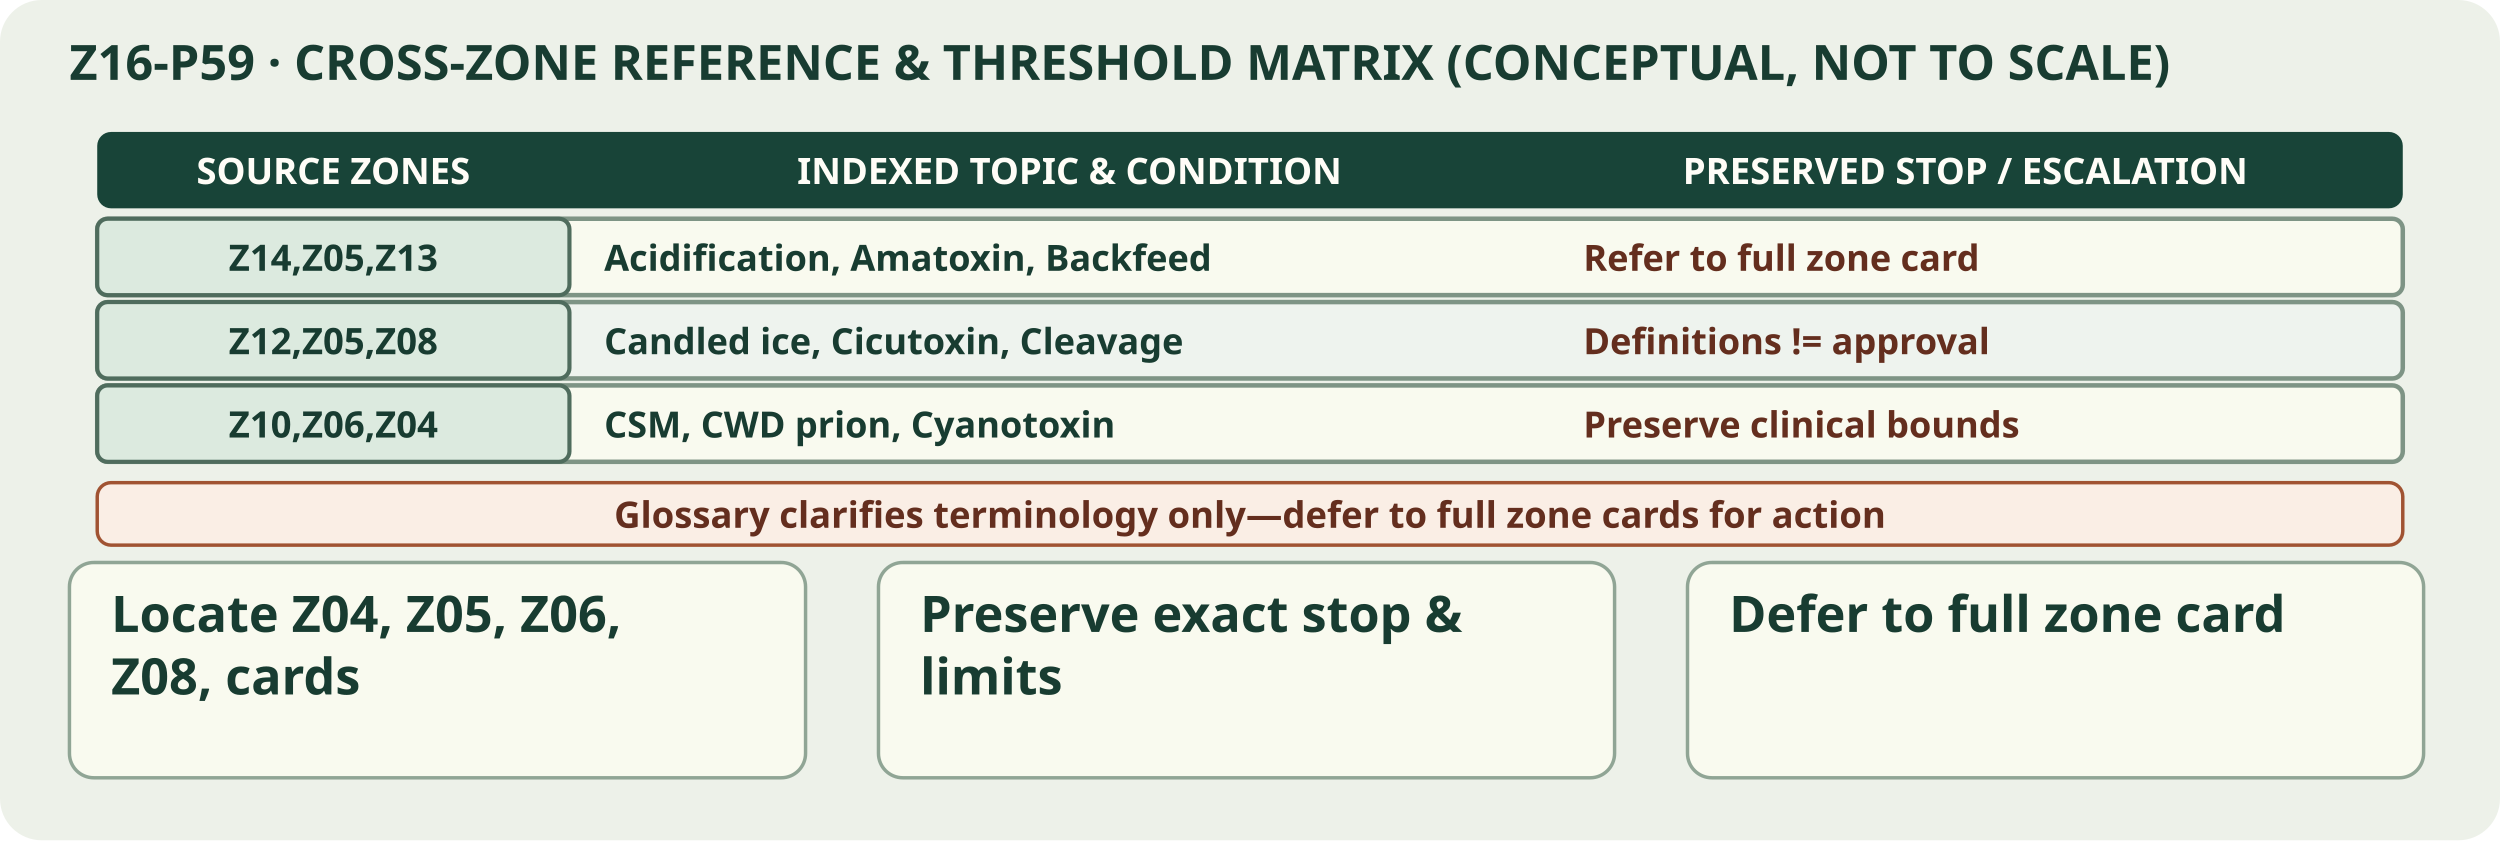
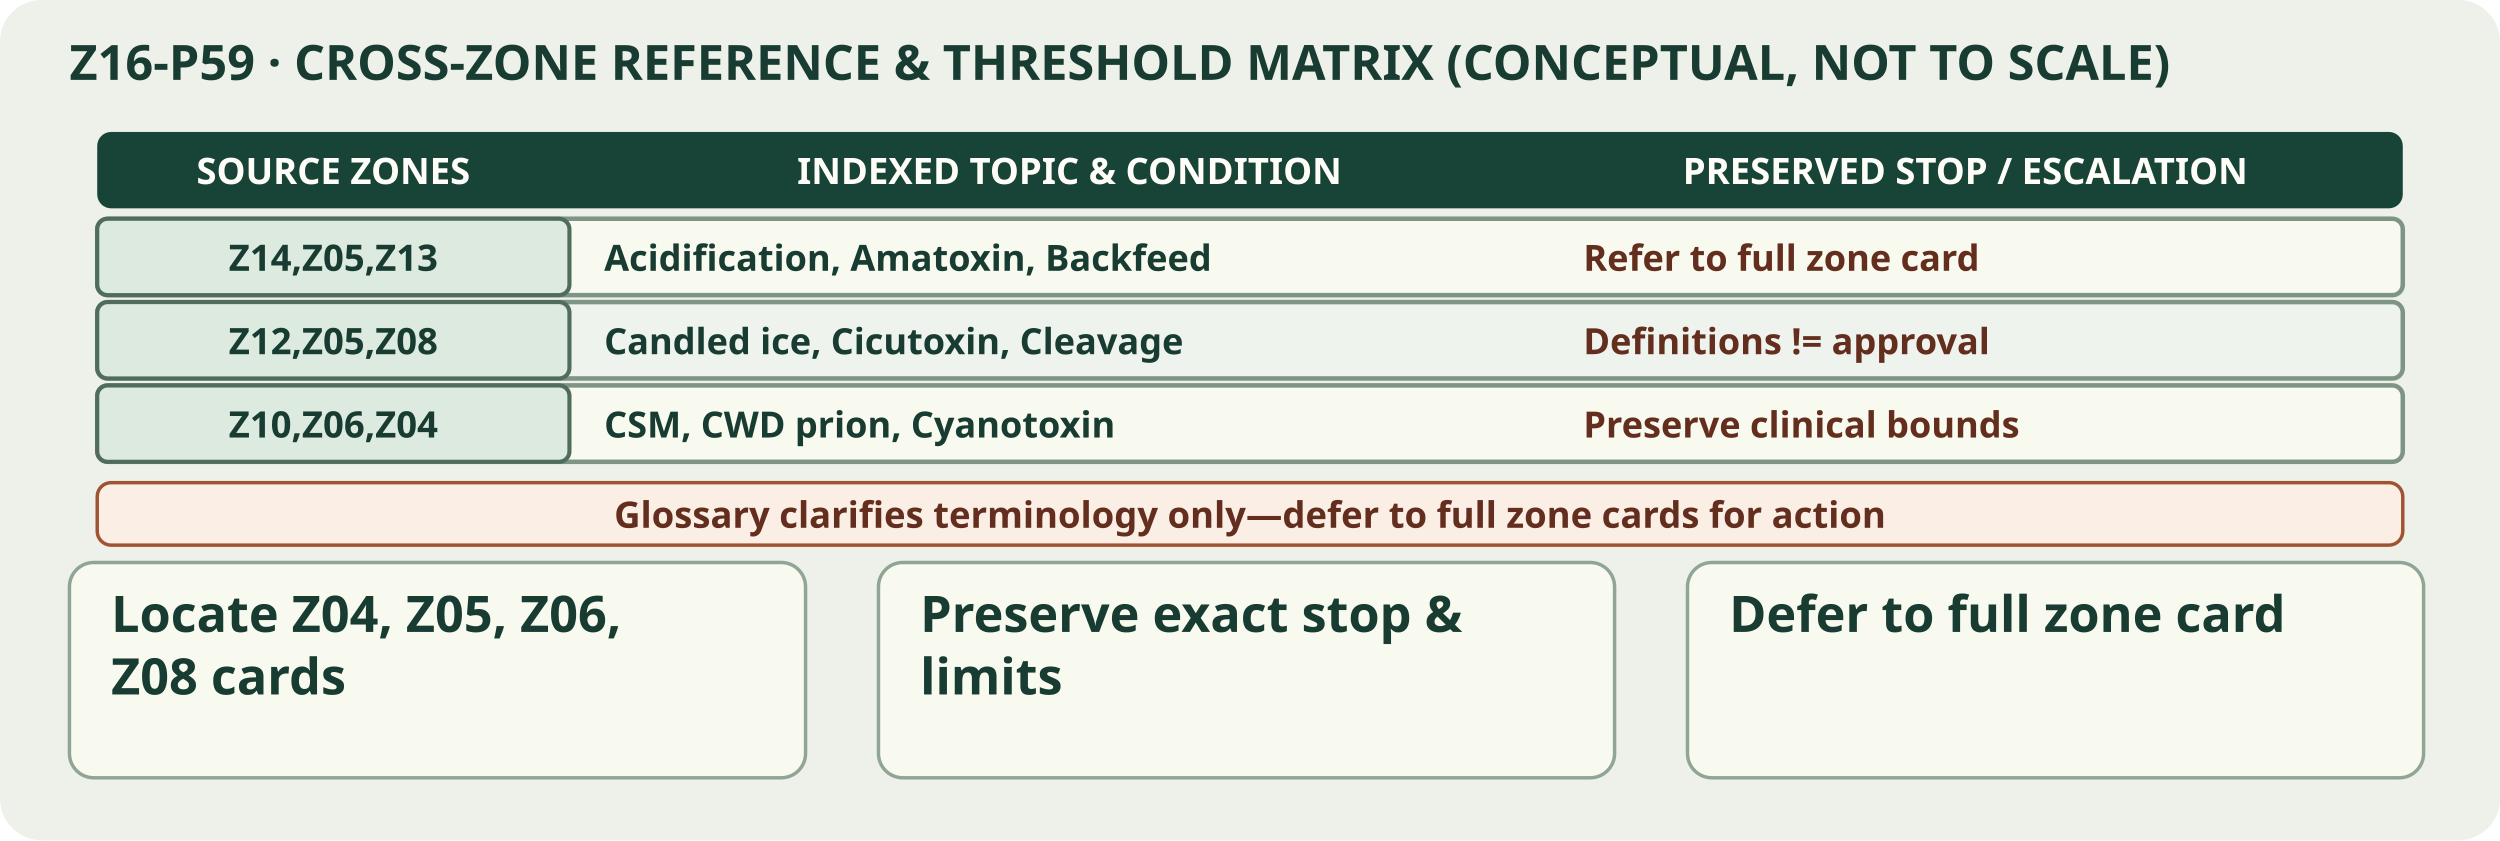
<svg xmlns="http://www.w3.org/2000/svg" viewBox="0 0 720 242" role="img" aria-labelledby="title desc">
  <defs>
    <marker id="arrow" viewBox="0 0 10 10" markerWidth="3" markerHeight="3" refX="8" refY="5" orient="auto">
      <path d="M0 0L10 5 0 10Z" fill="#285345" />
    </marker>
  </defs>
  <rect width="720" height="242" rx="12" fill="#edf1e9" />
  <g font-family="system-ui,sans-serif" font-size="14.5" font-weight="650" fill="#183c31">
    <text x="20" y="23" font-size="14" font-weight="700" fill="#183c31" text-anchor="start">Z16-P59 · CROSS-ZONE REFERENCE &amp; THRESHOLD MATRIX (CONCEPTUAL, NOT TO SCALE)</text>
    <g id="atlas-crossref-atlas_matrix_4-artwork">
      <rect x="28" y="38" width="664" height="22" rx="4" fill="#184438" />
      <text x="96" y="53" font-size="10.5" font-weight="650" fill="#fffdf7" text-anchor="middle">SOURCE ZONES</text>
      <text x="308" y="53" font-size="10.5" font-weight="650" fill="#fffdf7" text-anchor="middle">INDEXED TOPIC &amp; CONDITION</text>
      <text x="566" y="53" font-size="10.5" font-weight="650" fill="#fffdf7" text-anchor="middle">PRESERVED STOP / ESCALATION</text>
      <rect x="28" y="63" width="664" height="22" rx="3" fill="#f9faef" stroke="#7e9485" stroke-width="1.3" />
      <rect x="28" y="63" width="136" height="22" rx="3" fill="#dceadf" stroke="#4f6c5d" stroke-width="1.2" />
      <text x="96" y="78" font-size="10.5" font-weight="650" fill="#183c31" text-anchor="middle">Z14,Z05,Z13</text>
      <text x="174" y="78" font-size="10.4" font-weight="650" fill="#183c31" text-anchor="start">Acidification, Amatoxin, Backfeed</text>
      <text x="456" y="78" font-size="10.4" font-weight="650" fill="#642e1e" text-anchor="start">Refer to full zone card</text>
      <rect x="28" y="87" width="664" height="22" rx="3" fill="#eef3ee" stroke="#7e9485" stroke-width="1.3" />
      <rect x="28" y="87" width="136" height="22" rx="3" fill="#dceadf" stroke="#4f6c5d" stroke-width="1.2" />
      <text x="96" y="102" font-size="10.5" font-weight="650" fill="#183c31" text-anchor="middle">Z12,Z05,Z08</text>
      <text x="174" y="102" font-size="10.4" font-weight="650" fill="#183c31" text-anchor="start">Candled ice, Cicutoxin, Cleavage</text>
      <text x="456" y="102" font-size="10.4" font-weight="650" fill="#642e1e" text-anchor="start">Definitions != approval</text>
      <rect x="28" y="111" width="664" height="22" rx="3" fill="#f9faef" stroke="#7e9485" stroke-width="1.3" />
      <rect x="28" y="111" width="136" height="22" rx="3" fill="#dceadf" stroke="#4f6c5d" stroke-width="1.2" />
      <text x="96" y="126" font-size="10.5" font-weight="650" fill="#183c31" text-anchor="middle">Z10,Z06,Z04</text>
      <text x="174" y="126" font-size="10.4" font-weight="650" fill="#183c31" text-anchor="start">CSM, CWD prion, Cyanotoxin</text>
      <text x="456" y="126" font-size="10.4" font-weight="650" fill="#642e1e" text-anchor="start">Preserve clinical bounds</text>
      <rect x="28" y="139" width="664" height="18" rx="4" fill="#faeee5" stroke="#a05332" />
      <text x="360" y="152" font-size="10.5" font-weight="650" fill="#642e1e" text-anchor="middle">Glossary clarifies terminology only—defer to full zone cards for action</text>
    </g>
    <g id="stage-panels">
      <rect x="20" y="162" width="212" height="62" rx="7" fill="#f9faef" stroke="#90a595" />
      <text x="32" y="182" font-size="14.5" font-weight="650" fill="#183c31" text-anchor="start">Locate Z04, Z05, Z06,</text>
-       <text x="32" y="200" font-size="14.5" font-weight="650" fill="#183c31" text-anchor="start">Z08,  cards</text>
+       <text x="32" y="200" font-size="14.5" font-weight="650" fill="#183c31" text-anchor="start">Z08 cards</text>
      <rect x="253" y="162" width="212" height="62" rx="7" fill="#f9faef" stroke="#90a595" />
      <text x="265" y="182" font-size="14.5" font-weight="650" fill="#183c31" text-anchor="start">Preserve exact stop &amp;</text>
      <text x="265" y="200" font-size="14.5" font-weight="650" fill="#183c31" text-anchor="start">limits</text>
      <rect x="486" y="162" width="212" height="62" rx="7" fill="#f9faef" stroke="#90a595" />
      <text x="498" y="182" font-size="14.5" font-weight="650" fill="#183c31" text-anchor="start">Defer to full zone card</text>
    </g>
  </g>
</svg>
